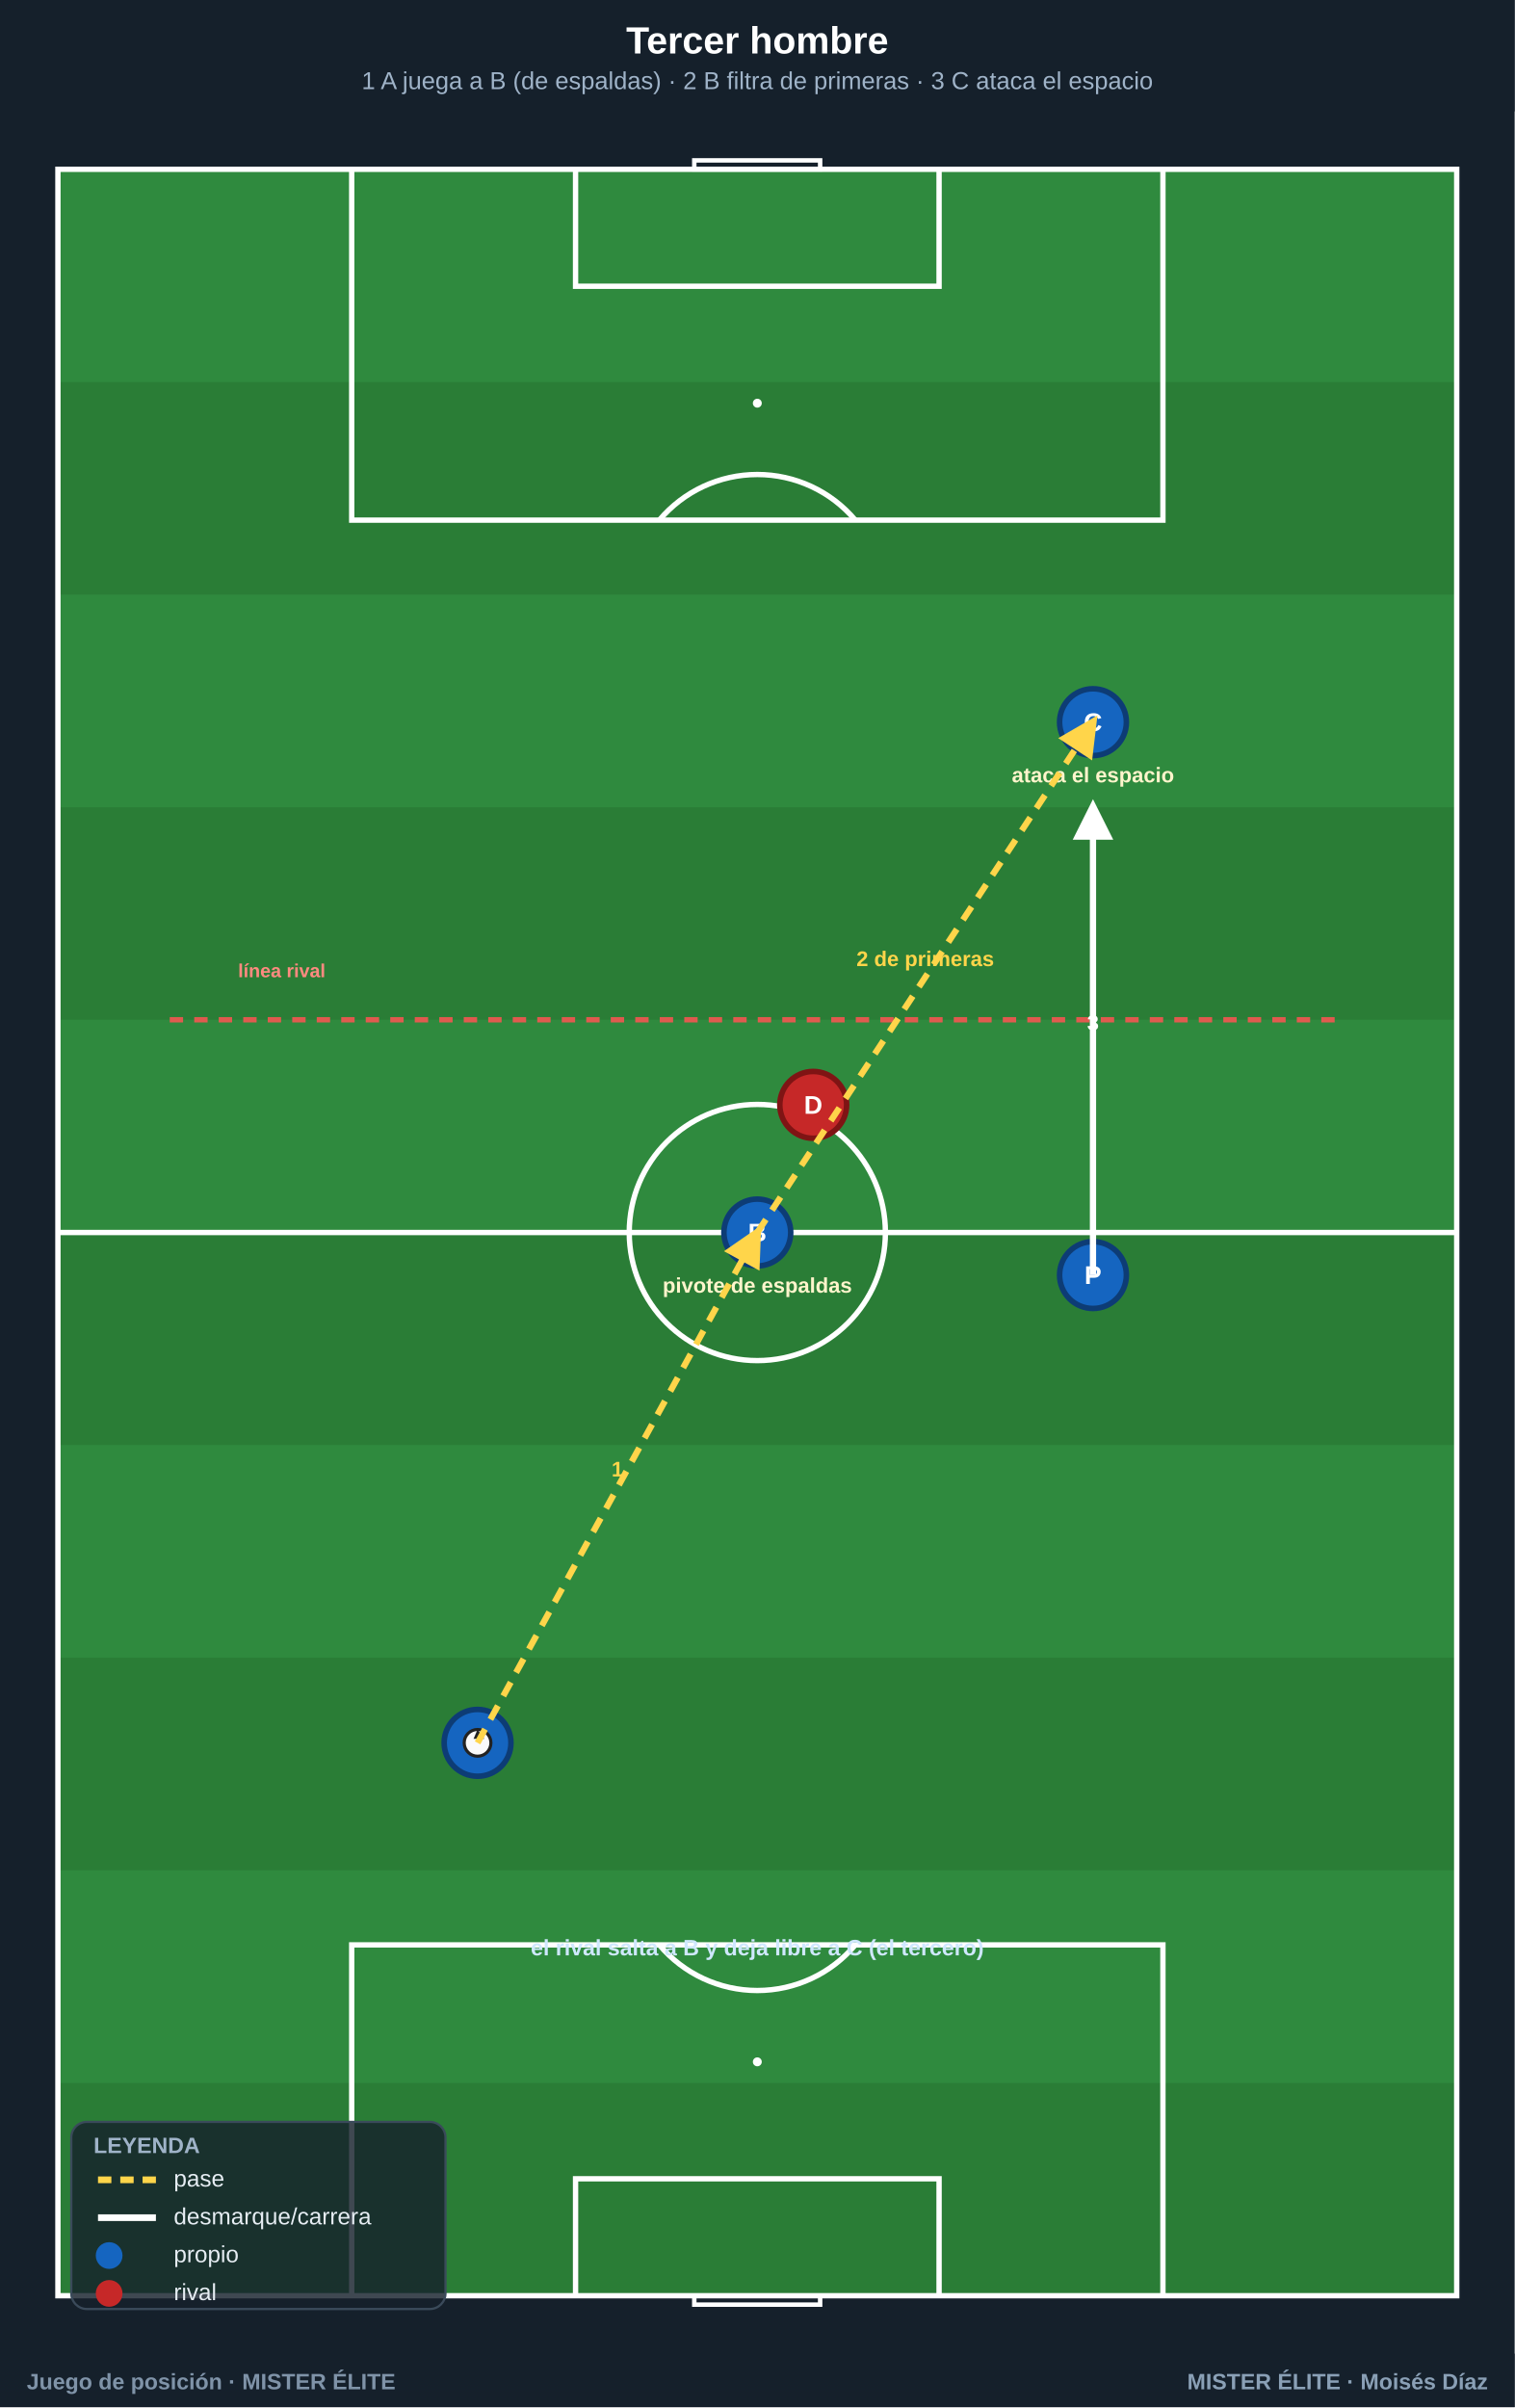
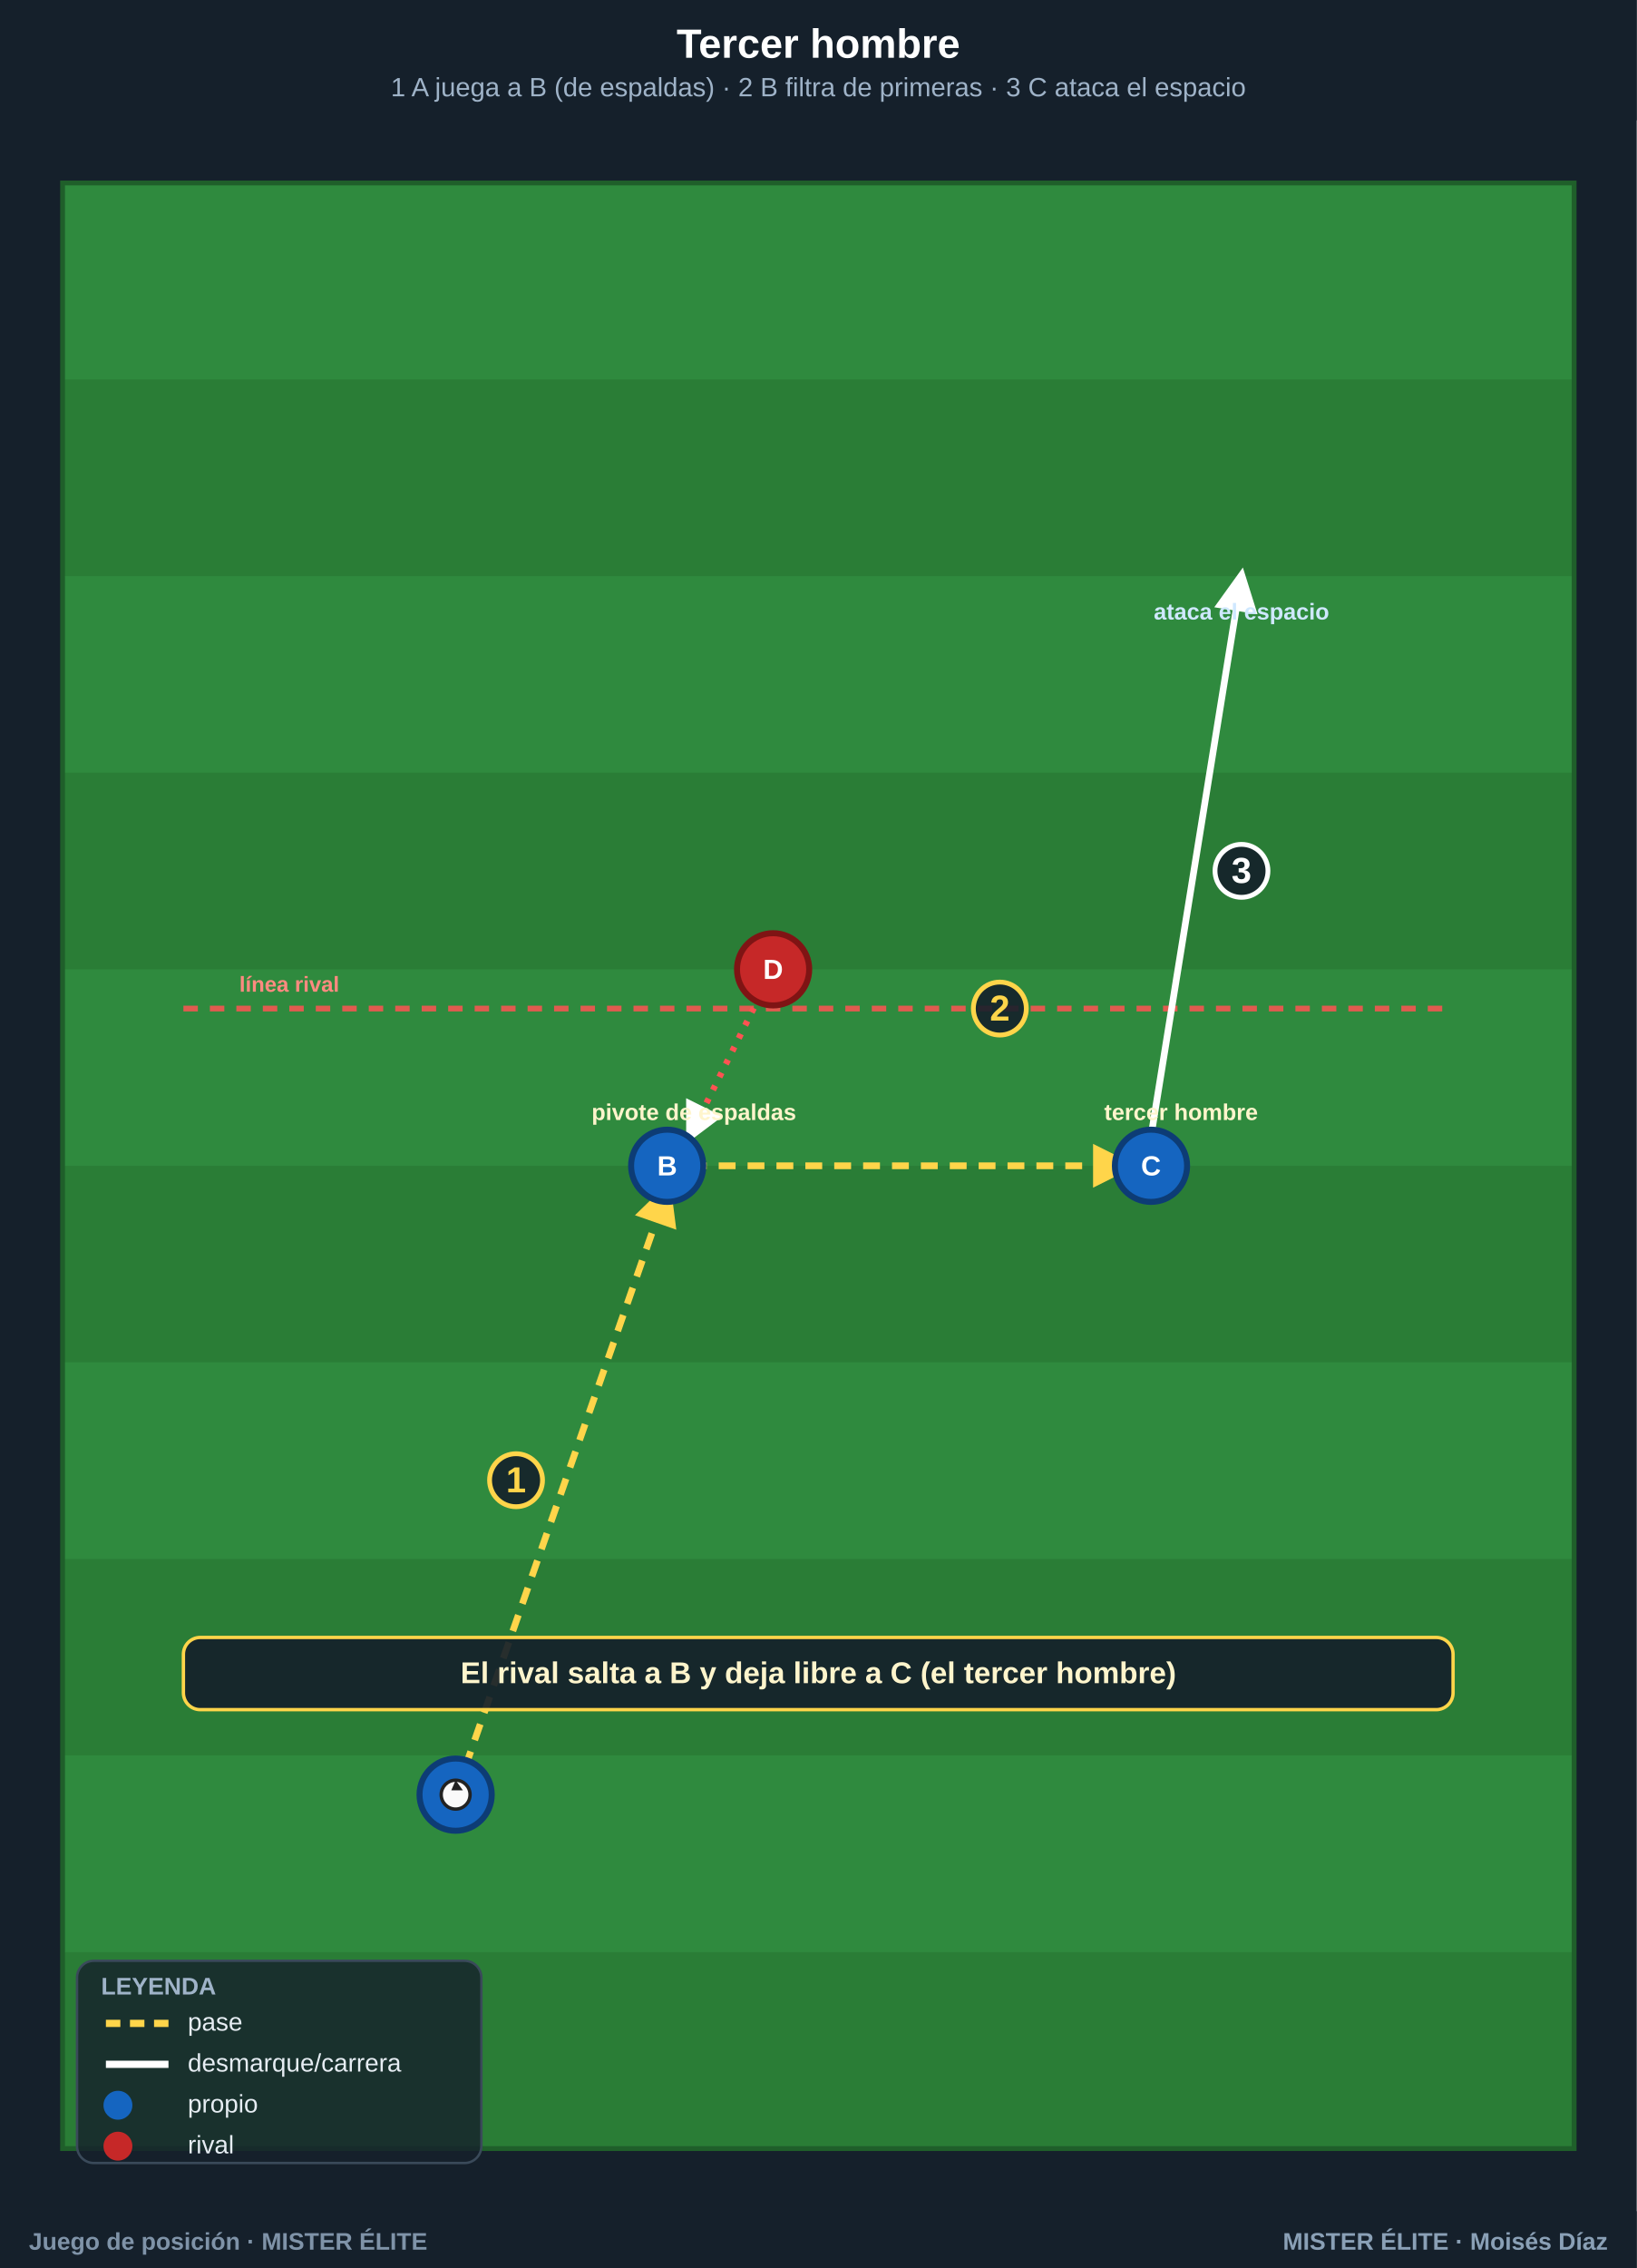
- <svg xmlns="http://www.w3.org/2000/svg" viewBox="0 0 680 1081" width="680" height="1081" font-family="Segoe UI,Arial,sans-serif">
+ <svg xmlns="http://www.w3.org/2000/svg" viewBox="0 0 680 942" width="680" height="942" font-family="Segoe UI,Arial,sans-serif">
  <defs>
-     <linearGradient id="sky" x1="0" y1="0" x2="0" y2="1">
-       <stop offset="0" stop-color="#2f8a3e" />
-       <stop offset="1" stop-color="#2b8139" />
-     </linearGradient>
    <marker id="ah_pass" viewBox="0 0 10 10" refX="8" refY="5" markerWidth="6.5" markerHeight="6.5" orient="auto-start-reverse">
      <path d="M0,0 L10,5 L0,10 z" fill="#ffd54a" />
    </marker>
    <marker id="ah_run" viewBox="0 0 10 10" refX="8" refY="5" markerWidth="6.5" markerHeight="6.5" orient="auto-start-reverse">
      <path d="M0,0 L10,5 L0,10 z" fill="#ffffff" />
    </marker>
    <marker id="ah_drive" viewBox="0 0 10 10" refX="8" refY="5" markerWidth="6.5" markerHeight="6.5" orient="auto-start-reverse">
      <path d="M0,0 L10,5 L0,10 z" fill="#7ee0ff" />
    </marker>
    <marker id="ah_white" viewBox="0 0 10 10" refX="8" refY="5" markerWidth="6.5" markerHeight="6.5" orient="auto-start-reverse">
      <path d="M0,0 L10,5 L0,10 z" fill="#ffffff" />
    </marker>
  </defs>
-   <rect x="0.0" y="0.0" width="680.0" height="1080.6" fill="#15202b" />
-   <rect x="26.0" y="76.0" width="628.0" height="96.0" fill="#2f8a3e" />
-   <rect x="26.0" y="171.5" width="628.0" height="96.0" fill="#2a7d36" />
-   <rect x="26.0" y="266.9" width="628.0" height="96.0" fill="#2f8a3e" />
-   <rect x="26.0" y="362.4" width="628.0" height="96.0" fill="#2a7d36" />
-   <rect x="26.0" y="457.8" width="628.0" height="96.0" fill="#2f8a3e" />
-   <rect x="26.0" y="553.3" width="628.0" height="96.0" fill="#2a7d36" />
-   <rect x="26.0" y="648.7" width="628.0" height="96.0" fill="#2f8a3e" />
-   <rect x="26.0" y="744.2" width="628.0" height="96.0" fill="#2a7d36" />
-   <rect x="26.0" y="839.6" width="628.0" height="96.0" fill="#2f8a3e" />
-   <rect x="26.0" y="935.1" width="628.0" height="96.0" fill="#2a7d36" />
-   <rect x="26.0" y="76.0" width="628.0" height="954.6" fill="none" stroke="#ffffff" stroke-width="2.4" />
-   <line x1="26.0" y1="553.3" x2="654.0" y2="553.3" stroke="#ffffff" stroke-width="2.4" opacity="1" />
-   <circle cx="340.0" cy="553.3" r="57.5" fill="none" stroke="#ffffff" stroke-width="2.4" />
-   <circle cx="340.0" cy="553.3" r="2.4" fill="#ffffff" />
-   <path d="M157.9,76.0 L157.9,233.5 L522.1,233.5 L522.1,76.0" fill="none" stroke="#ffffff" stroke-width="2.4" />
-   <path d="M258.4,76.0 L258.4,128.5 L421.6,128.5 L421.6,76.0" fill="none" stroke="#ffffff" stroke-width="2.4" />
-   <circle cx="340.0" cy="181.0" r="2.0" fill="#ffffff" />
-   <rect x="311.7" y="72.0" width="56.5" height="4" fill="none" stroke="#ffffff" stroke-width="2" />
-   <path d="M296.0,233.5 A57.5,57.5 0 0 1 384.0,233.5" fill="none" stroke="#ffffff" stroke-width="2.4" />
-   <path d="M157.9,1030.6 L157.9,873.1 L522.1,873.1 L522.1,1030.6" fill="none" stroke="#ffffff" stroke-width="2.4" />
-   <path d="M258.4,1030.6 L258.4,978.1 L421.6,978.1 L421.6,1030.6" fill="none" stroke="#ffffff" stroke-width="2.4" />
-   <circle cx="340.0" cy="925.6" r="2.0" fill="#ffffff" />
-   <rect x="311.7" y="1030.6" width="56.5" height="4" fill="none" stroke="#ffffff" stroke-width="2" />
-   <path d="M296.0,873.1 A57.5,57.5 0 0 0 384.0,873.1" fill="none" stroke="#ffffff" stroke-width="2.4" />
+   <rect x="0.0" y="0.0" width="680.0" height="942.4" fill="#15202b" />
+   <rect x="26.0" y="76.0" width="628.0" height="82.1" fill="#2f8a3e" />
+   <rect x="26.0" y="157.6" width="628.0" height="82.1" fill="#2a7d36" />
+   <rect x="26.0" y="239.3" width="628.0" height="82.1" fill="#2f8a3e" />
+   <rect x="26.0" y="320.9" width="628.0" height="82.1" fill="#2a7d36" />
+   <rect x="26.0" y="402.6" width="628.0" height="82.1" fill="#2f8a3e" />
+   <rect x="26.0" y="484.2" width="628.0" height="82.1" fill="#2a7d36" />
+   <rect x="26.0" y="565.8" width="628.0" height="82.1" fill="#2f8a3e" />
+   <rect x="26.0" y="647.5" width="628.0" height="82.1" fill="#2a7d36" />
+   <rect x="26.0" y="729.1" width="628.0" height="82.1" fill="#2f8a3e" />
+   <rect x="26.0" y="810.8" width="628.0" height="82.1" fill="#2a7d36" />
+   <rect x="26.0" y="76.0" width="628.0" height="816.4" fill="none" stroke="#1f5f2a" stroke-width="2" />
  <rect x="0.0" y="0.0" width="680.0" height="50.0" fill="#15202b" />
  <text x="340.0" y="24.0" font-family="Segoe UI,Arial,sans-serif" font-size="17" font-weight="800" fill="#ffffff" text-anchor="middle">Tercer hombre</text>
  <text x="340.0" y="40.0" font-family="Segoe UI,Arial,sans-serif" font-size="11" font-weight="500" fill="#9fb3c8" text-anchor="middle">1 A juega a B (de espaldas) · 2 B filtra de primeras · 3 C ataca el espacio</text>
-   <rect x="0.0" y="1056.6" width="680.0" height="24.0" fill="#15202b" />
-   <text x="668.0" y="1072.6" font-family="Segoe UI,Arial,sans-serif" font-size="10" font-weight="700" fill="#8aa0b6" text-anchor="end">MISTER ÉLITE · Moisés Díaz</text>
-   <text x="12.0" y="1072.6" font-family="Segoe UI,Arial,sans-serif" font-size="10" font-weight="600" fill="#7f93a8" text-anchor="start">Juego de posición · MISTER ÉLITE</text>
-   <line x1="76.2" y1="457.8" x2="603.8" y2="457.8" stroke="#ff5252" stroke-width="2.4" stroke-dasharray="6 5" opacity="0.85" />
-   <text x="126.5" y="438.7" font-family="Segoe UI,Arial,sans-serif" font-size="8.5" font-weight="600" fill="#ff8a80" text-anchor="middle">línea rival</text>
+   <rect x="0.0" y="918.4" width="680.0" height="24.0" fill="#15202b" />
+   <text x="668.0" y="934.4" font-family="Segoe UI,Arial,sans-serif" font-size="10" font-weight="700" fill="#8aa0b6" text-anchor="end">MISTER ÉLITE · Moisés Díaz</text>
+   <text x="12.0" y="934.4" font-family="Segoe UI,Arial,sans-serif" font-size="10" font-weight="600" fill="#7f93a8" text-anchor="start">Juego de posición · MISTER ÉLITE</text>
+   <line x1="76.2" y1="418.9" x2="603.8" y2="418.9" stroke="#ff5252" stroke-width="2.4" stroke-dasharray="6 5" opacity="0.85" />
+   <text x="120.2" y="411.9" font-family="Segoe UI,Arial,sans-serif" font-size="9" font-weight="600" fill="#ff8a80" text-anchor="middle">línea rival</text>
+   <line x1="189.3" y1="745.4" x2="277.2" y2="494.0" stroke="#ffd54a" stroke-width="2.8" stroke-dasharray="7 5" marker-end="url(#ah_pass)" />
+   <line x1="286.6" y1="484.2" x2="468.7" y2="484.2" stroke="#ffd54a" stroke-width="2.8" stroke-dasharray="7 5" marker-end="url(#ah_pass)" />
+   <line x1="478.2" y1="472.0" x2="515.8" y2="239.3" stroke="#ffffff" stroke-width="2.8" marker-end="url(#ah_run)" />
+   <line x1="321.2" y1="402.6" x2="286.6" y2="472.0" stroke="#ff5252" stroke-width="2.6" stroke-dasharray="2 4" marker-end="url(#ah_run)" />
  <g>
-     <circle cx="214.4" cy="782.4" r="15" fill="#1565c0" stroke="#0d3c75" stroke-width="2.5" />
-     <text x="214.4" y="786.4" font-family="Segoe UI,Arial" font-size="11.5" font-weight="800" fill="#fff" text-anchor="middle">A</text>
+     <circle cx="189.3" cy="745.4" r="15" fill="#1565c0" stroke="#0d3c75" stroke-width="2.5" />
+     <text x="189.3" y="749.4" font-family="Segoe UI,Arial" font-size="11.5" font-weight="800" fill="#fff" text-anchor="middle">A</text>
  </g>
-   <circle cx="214.4" cy="782.4" r="6.0" fill="#fafafa" stroke="#222" stroke-width="1.4" />
-   <path d="M214.4,776.4 l3.0,4.2 l-4.8,0 z" fill="#222" />
+   <circle cx="189.3" cy="745.4" r="6.0" fill="#fafafa" stroke="#222" stroke-width="1.4" />
+   <path d="M189.3,739.4 l3.0,4.2 l-4.8,0 z" fill="#222" />
  <g>
-     <circle cx="340.0" cy="553.3" r="15" fill="#1565c0" stroke="#0d3c75" stroke-width="2.5" />
-     <text x="340.0" y="557.3" font-family="Segoe UI,Arial" font-size="11.5" font-weight="800" fill="#fff" text-anchor="middle">B</text>
-   </g>
-   <text x="340.0" y="580.3" font-family="Segoe UI,Arial,sans-serif" font-size="9.5" font-weight="600" fill="#fff5cc" text-anchor="middle">pivote de espaldas</text>
-   <g>
-     <circle cx="365.1" cy="496.0" r="15" fill="#c62828" stroke="#7f1414" stroke-width="2.5" />
-     <text x="365.1" y="500.0" font-family="Segoe UI,Arial" font-size="11.5" font-weight="800" fill="#fff" text-anchor="middle">D</text>
+     <circle cx="277.2" cy="484.2" r="15" fill="#1565c0" stroke="#0d3c75" stroke-width="2.5" />
+     <text x="277.2" y="488.2" font-family="Segoe UI,Arial" font-size="11.5" font-weight="800" fill="#fff" text-anchor="middle">B</text>
  </g>
  <g>
-     <circle cx="490.7" cy="572.4" r="15" fill="#1565c0" stroke="#0d3c75" stroke-width="2.5" />
-     <text x="490.7" y="576.4" font-family="Segoe UI,Arial" font-size="11.5" font-weight="800" fill="#fff" text-anchor="middle">P</text>
+     <circle cx="478.2" cy="484.2" r="15" fill="#1565c0" stroke="#0d3c75" stroke-width="2.5" />
+     <text x="478.2" y="488.2" font-family="Segoe UI,Arial" font-size="11.5" font-weight="800" fill="#fff" text-anchor="middle">C</text>
  </g>
  <g>
-     <circle cx="490.7" cy="324.2" r="15" fill="#1565c0" stroke="#0d3c75" stroke-width="2.5" />
-     <text x="490.7" y="328.2" font-family="Segoe UI,Arial" font-size="11.5" font-weight="800" fill="#fff" text-anchor="middle">C</text>
+     <circle cx="321.2" cy="402.6" r="15" fill="#c62828" stroke="#7f1414" stroke-width="2.5" />
+     <text x="321.2" y="406.6" font-family="Segoe UI,Arial" font-size="11.5" font-weight="800" fill="#fff" text-anchor="middle">D</text>
  </g>
-   <text x="490.7" y="351.2" font-family="Segoe UI,Arial,sans-serif" font-size="9.5" font-weight="600" fill="#fff5cc" text-anchor="middle">ataca el espacio</text>
-   <line x1="214.4" y1="782.4" x2="340.0" y2="553.3" stroke="#ffd54a" stroke-width="2.8" stroke-dasharray="7 5" marker-end="url(#ah_pass)" />
-   <text x="277.2" y="662.8" font-family="Segoe UI,Arial,sans-serif" font-size="9.5" font-weight="700" fill="#ffd54a" text-anchor="middle">1</text>
-   <line x1="340.0" y1="553.3" x2="490.7" y2="324.2" stroke="#ffd54a" stroke-width="2.8" stroke-dasharray="7 5" marker-end="url(#ah_pass)" />
-   <text x="415.4" y="433.7" font-family="Segoe UI,Arial,sans-serif" font-size="9.5" font-weight="700" fill="#ffd54a" text-anchor="middle">2 de primeras</text>
-   <line x1="490.7" y1="572.4" x2="490.7" y2="362.4" stroke="#ffffff" stroke-width="2.8" marker-end="url(#ah_run)" />
-   <text x="490.7" y="462.4" font-family="Segoe UI,Arial,sans-serif" font-size="9.5" font-weight="700" fill="#ffffff" text-anchor="middle">3</text>
-   <text x="340.0" y="877.8" font-family="Segoe UI,Arial,sans-serif" font-size="10" font-weight="600" fill="#cfe8ff" text-anchor="middle">el rival salta a B y deja libre a C (el tercero)</text>
+   <text x="245.8" y="465.2" font-family="Segoe UI,Arial,sans-serif" font-size="9.5" font-weight="700" fill="#fff5cc" text-anchor="start">pivote de espaldas</text>
+   <text x="490.7" y="465.2" font-family="Segoe UI,Arial,sans-serif" font-size="9.5" font-weight="700" fill="#fff5cc" text-anchor="middle">tercer hombre</text>
+   <text x="515.8" y="257.3" font-family="Segoe UI,Arial,sans-serif" font-size="9.5" font-weight="600" fill="#cfe8ff" text-anchor="middle">ataca el espacio</text>
+   <circle cx="214.4" cy="614.8" r="11" fill="#15202b" fill-opacity="0.9" stroke="#ffd54a" stroke-width="2" />
+   <text x="214.4" y="619.8" font-family="Segoe UI,Arial" font-size="15" font-weight="800" fill="#ffd54a" text-anchor="middle">1</text>
+   <circle cx="415.4" cy="418.9" r="11" fill="#15202b" fill-opacity="0.9" stroke="#ffd54a" stroke-width="2" />
+   <text x="415.4" y="423.9" font-family="Segoe UI,Arial" font-size="15" font-weight="800" fill="#ffd54a" text-anchor="middle">2</text>
+   <circle cx="515.8" cy="361.7" r="11" fill="#15202b" fill-opacity="0.9" stroke="#ffffff" stroke-width="2" />
+   <text x="515.8" y="366.7" font-family="Segoe UI,Arial" font-size="15" font-weight="800" fill="#ffffff" text-anchor="middle">3</text>
+   <rect x="76.2" y="680.1" width="527.5" height="30.0" rx="7" fill="#15202b" fill-opacity="0.92" stroke="#ffd54a" stroke-width="1.4" />
+   <text x="340.0" y="699.1" font-family="Segoe UI,Arial" font-size="12.5" font-weight="700" fill="#fff5cc" text-anchor="middle">El rival salta a B y deja libre a C (el tercer hombre)</text>
  <g>
-     <rect x="32" y="952.56" width="168" height="84" rx="7" fill="#15202b" fill-opacity="0.82" stroke="#3a4a5a" stroke-width="1" />
-     <text x="42" y="966.56" font-family="Segoe UI,Arial" font-size="10" font-weight="800" fill="#9fb3c8">LEYENDA</text>
-     <line x1="44" y1="978.56" x2="70" y2="978.56" stroke="#ffd54a" stroke-width="3" stroke-dasharray="6 4" />
-     <text x="78" y="981.56" font-family="Segoe UI,Arial" font-size="10.5" fill="#e6edf3">pase</text>
-     <line x1="44" y1="995.56" x2="70" y2="995.56" stroke="#ffffff" stroke-width="3" />
-     <text x="78" y="998.56" font-family="Segoe UI,Arial" font-size="10.5" fill="#e6edf3">desmarque/carrera</text>
-     <circle cx="49" cy="1012.56" r="6" fill="#1565c0" />
-     <text x="78" y="1015.56" font-family="Segoe UI,Arial" font-size="10.5" fill="#e6edf3">propio</text>
-     <circle cx="49" cy="1029.56" r="6" fill="#c62828" />
-     <text x="78" y="1032.56" font-family="Segoe UI,Arial" font-size="10.5" fill="#e6edf3">rival</text>
+     <rect x="32" y="814.4" width="168" height="84" rx="7" fill="#15202b" fill-opacity="0.82" stroke="#3a4a5a" stroke-width="1" />
+     <text x="42" y="828.4" font-family="Segoe UI,Arial" font-size="10" font-weight="800" fill="#9fb3c8">LEYENDA</text>
+     <line x1="44" y1="840.4" x2="70" y2="840.4" stroke="#ffd54a" stroke-width="3" stroke-dasharray="6 4" />
+     <text x="78" y="843.4" font-family="Segoe UI,Arial" font-size="10.5" fill="#e6edf3">pase</text>
+     <line x1="44" y1="857.4" x2="70" y2="857.4" stroke="#ffffff" stroke-width="3" />
+     <text x="78" y="860.4" font-family="Segoe UI,Arial" font-size="10.5" fill="#e6edf3">desmarque/carrera</text>
+     <circle cx="49" cy="874.4" r="6" fill="#1565c0" />
+     <text x="78" y="877.4" font-family="Segoe UI,Arial" font-size="10.5" fill="#e6edf3">propio</text>
+     <circle cx="49" cy="891.4" r="6" fill="#c62828" />
+     <text x="78" y="894.4" font-family="Segoe UI,Arial" font-size="10.5" fill="#e6edf3">rival</text>
  </g>
</svg>
